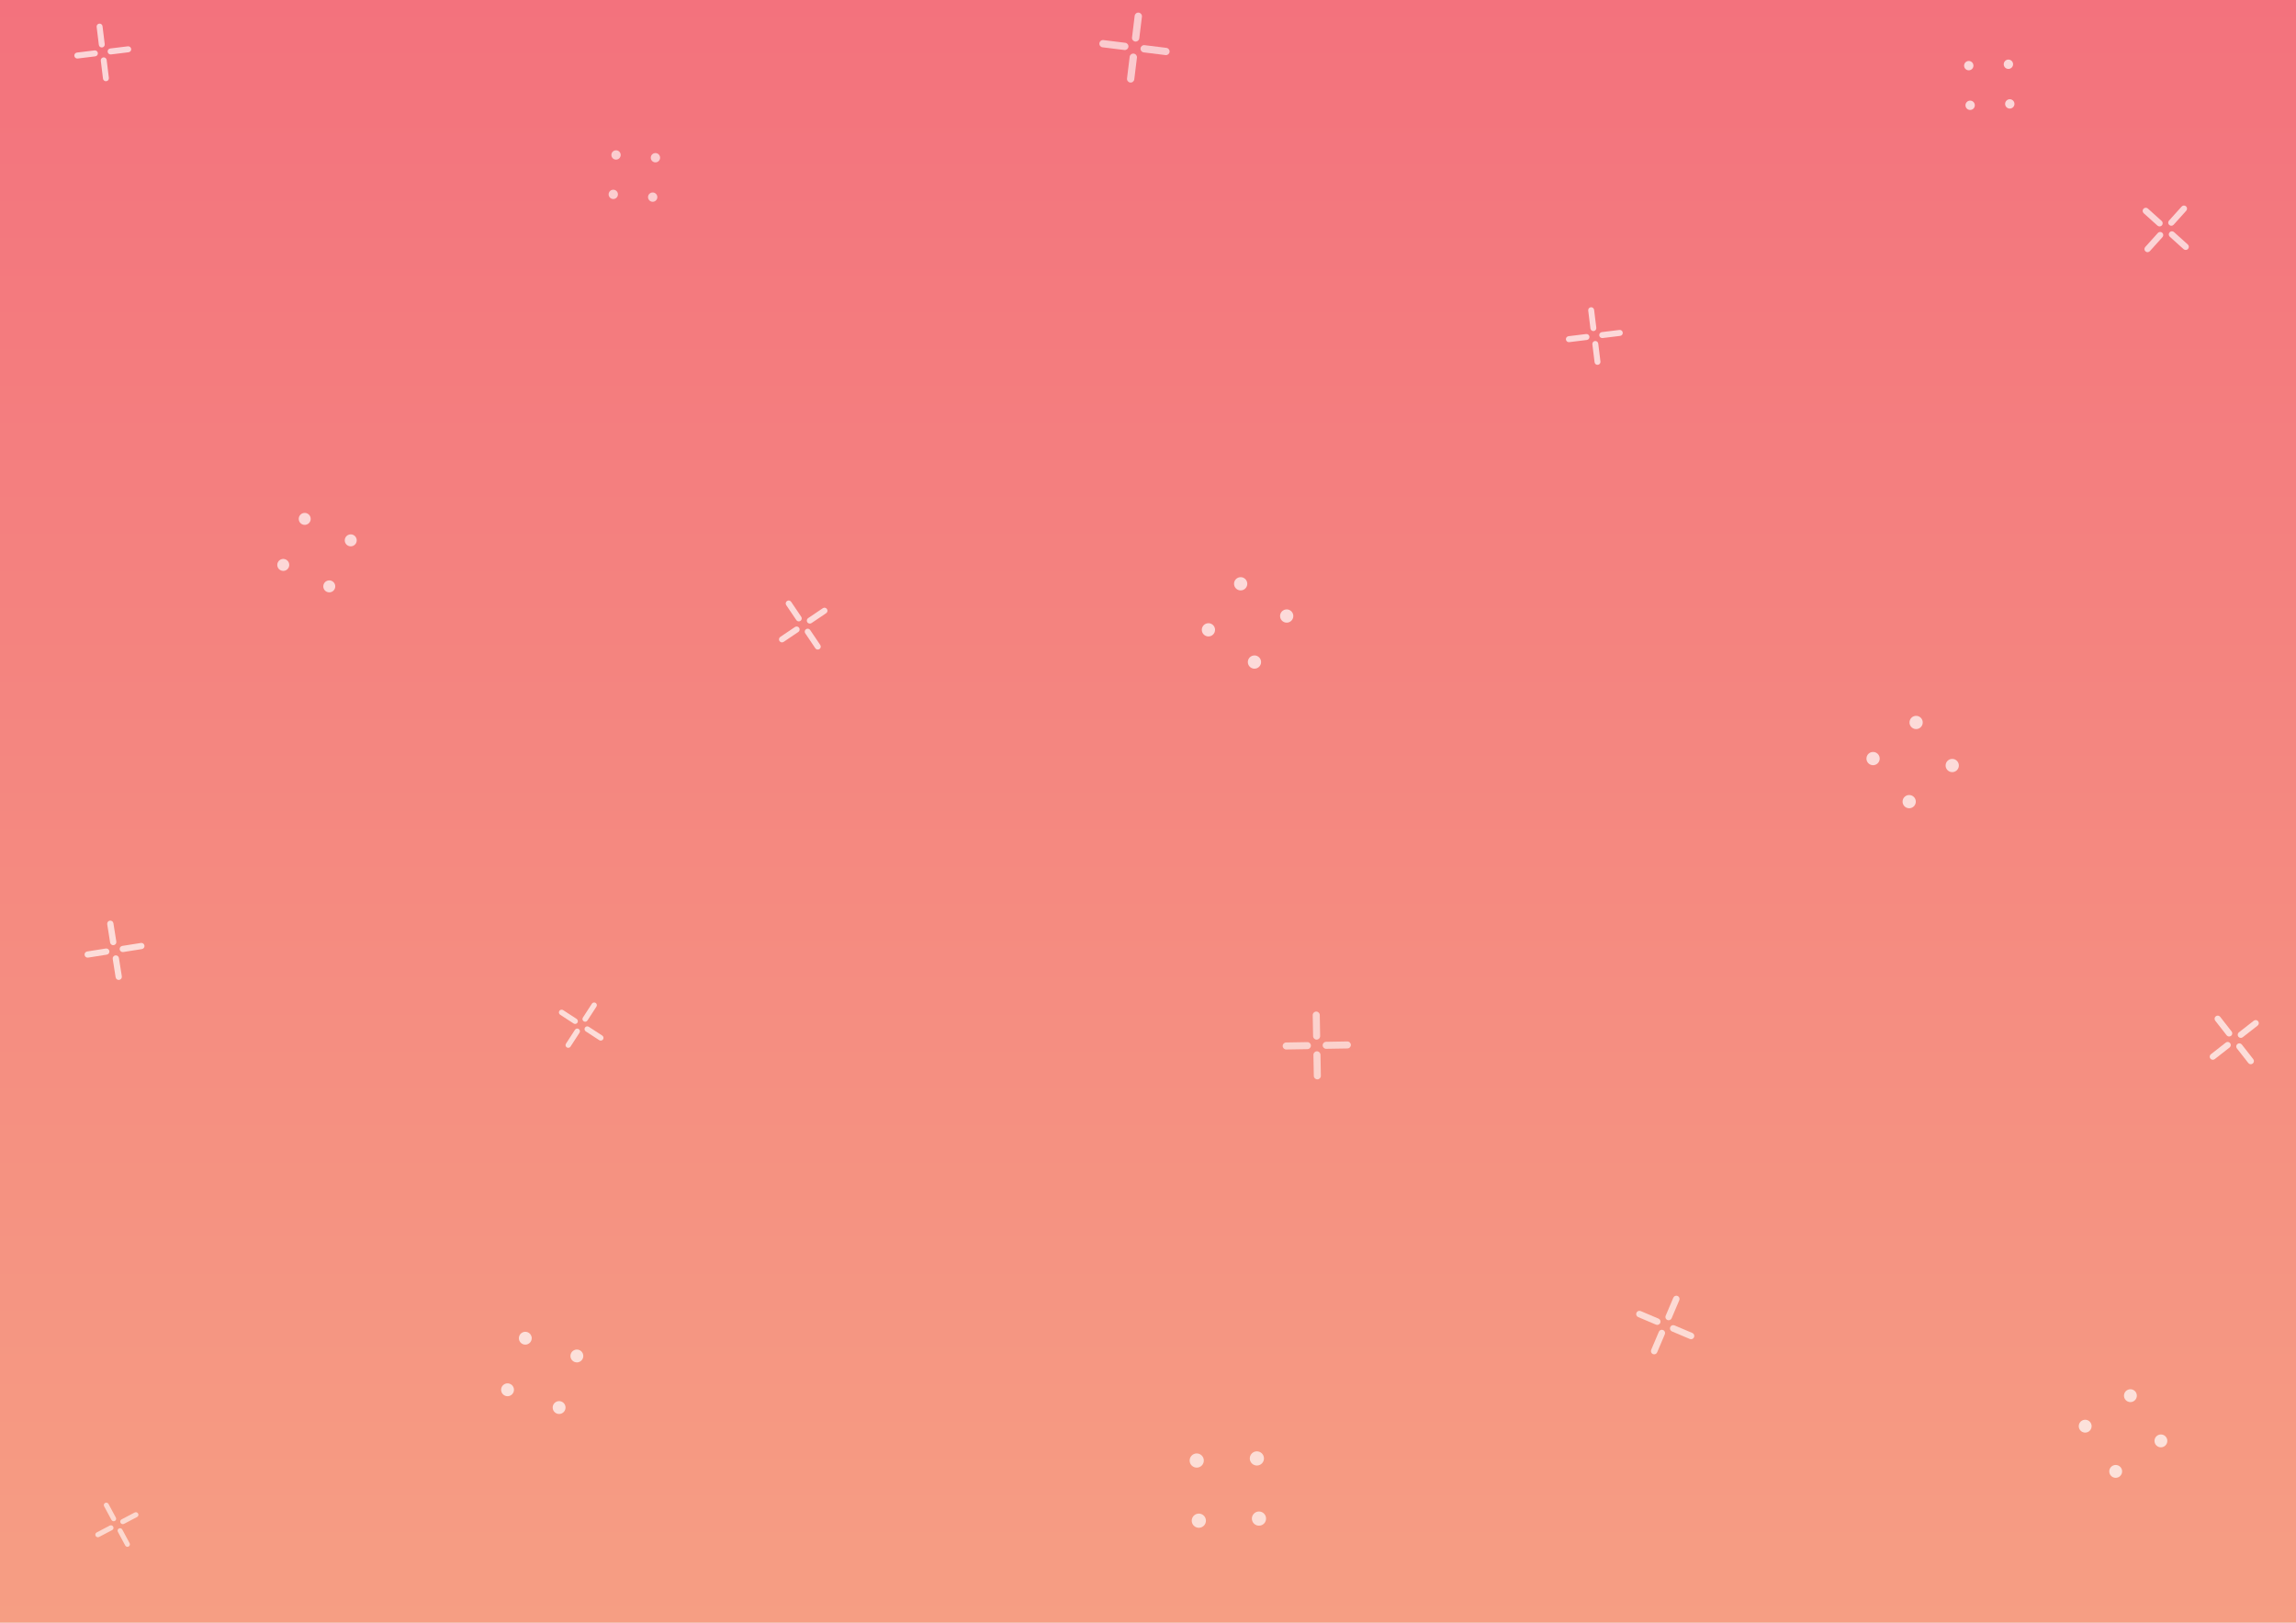
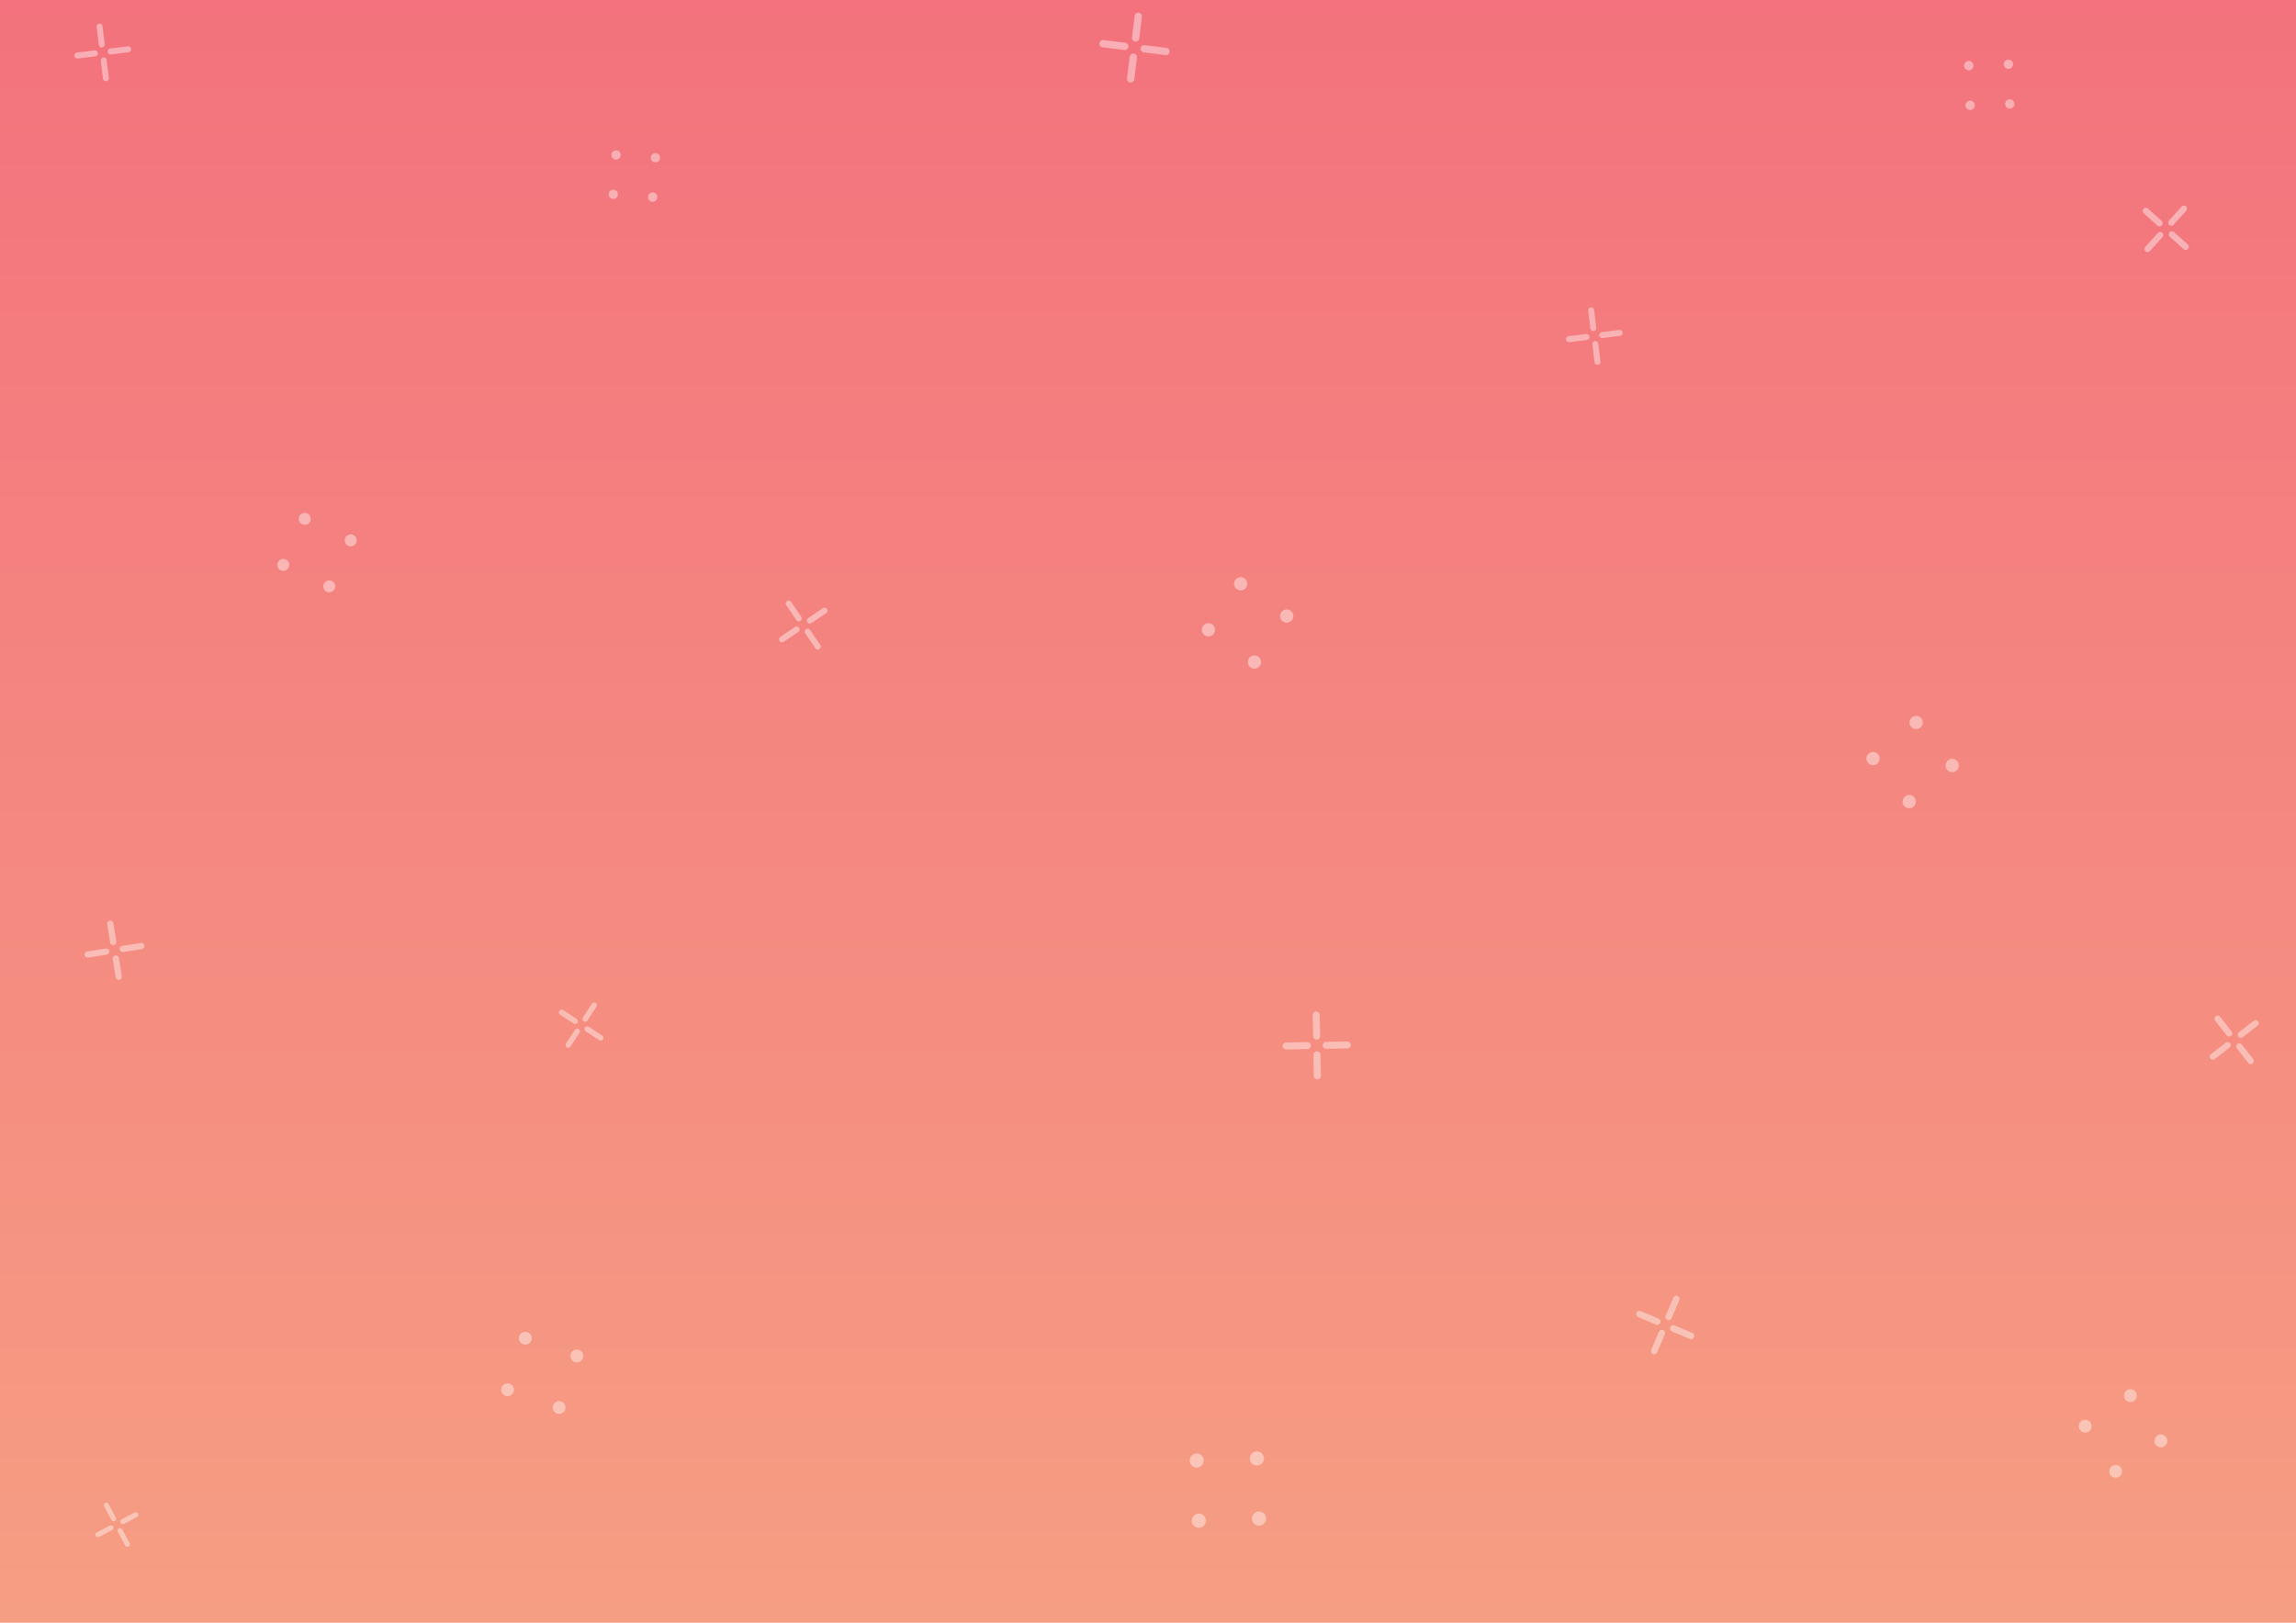
<svg xmlns="http://www.w3.org/2000/svg" width="842px" height="595px" viewBox="0 0 842 595" version="1.1">
  <defs>
    <linearGradient x1="50%" y1="0%" x2="50%" y2="100%" id="linearGradient-1">
      <stop stop-color="#F3727D" offset="0%" />
      <stop stop-color="#F69E83" offset="100%" />
    </linearGradient>
  </defs>
  <g id="Page-1" stroke="none" stroke-width="1" fill="none" fill-rule="evenodd">
    <g id="BG">
      <rect id="Rectangle" fill="url(#linearGradient-1)" x="0" y="0" width="842" height="595" />
-       <g id="Shapes" transform="translate(573.4738, 111.633)" fill="#FFFFFF" fill-opacity="0.7">
+       <g id="Shapes" opacity="0.6" transform="translate(573.4738, 111.633)" fill="#FFFFFF" fill-opacity="0.7">
        <rect transform="translate(17.31858, 10.83674) rotate(-277) translate(-17.31858, -10.83674) " x="16.219" y="6.492" width="2.2" height="8.69" rx="1.1" />
        <path d="M11.969,13.374 C12.569,13.374 13.055,13.86 13.055,14.46 L13.055,21.088 C13.055,21.687 12.569,22.174 11.969,22.174 C11.369,22.174 10.883,21.687 10.883,21.088 L10.883,14.46 C10.883,13.86 11.369,13.374 11.969,13.374 Z" transform="translate(11.96894, 17.77374) rotate(-547) translate(-11.96894, -17.77374) " />
        <path d="M10.45,1 C11.05,1 11.536,1.486 11.536,2.086 L11.536,8.714 C11.536,9.314 11.05,9.8 10.45,9.8 C9.85,9.8 9.363,9.314 9.363,8.714 L9.363,2.086 C9.363,1.486 9.85,1 10.45,1 Z" transform="translate(10.44964, 5.4) rotate(-547) translate(-10.44964, -5.4) " />
        <rect transform="translate(5.1, 12.337) rotate(-277) translate(-5.1, -12.337) " x="4" y="7.992" width="2.2" height="8.69" rx="1.1" />
      </g>
-       <g id="Shapes" transform="translate(26.47376, 7.632953)" fill="#FFFFFF" fill-opacity="0.7">
+       <g id="Shapes" opacity="0.6" transform="translate(26.47376, 7.632953)" fill="#FFFFFF" fill-opacity="0.7">
        <rect transform="translate(17.31858, 10.83674) rotate(-277) translate(-17.31858, -10.83674) " x="16.219" y="6.492" width="2.2" height="8.69" rx="1.1" />
        <path d="M11.969,13.374 C12.569,13.374 13.055,13.86 13.055,14.46 L13.055,21.088 C13.055,21.687 12.569,22.174 11.969,22.174 C11.369,22.174 10.883,21.687 10.883,21.088 L10.883,14.46 C10.883,13.86 11.369,13.374 11.969,13.374 Z" transform="translate(11.96894, 17.77374) rotate(-547) translate(-11.96894, -17.77374) " />
        <path d="M10.45,1 C11.05,1 11.536,1.486 11.536,2.086 L11.536,8.714 C11.536,9.314 11.05,9.8 10.45,9.8 C9.85,9.8 9.363,9.314 9.363,8.714 L9.363,2.086 C9.363,1.486 9.85,1 10.45,1 Z" transform="translate(10.44964, 5.4) rotate(-547) translate(-10.44964, -5.4) " />
        <rect transform="translate(5.1, 12.337) rotate(-277) translate(-5.1, -12.337) " x="4" y="7.992" width="2.2" height="8.69" rx="1.1" />
      </g>
-       <g id="Shapes" transform="translate(294.591, 228.7725) rotate(-330) translate(-294.591, -228.7725) translate(284.091, 218.2725)" fill="#FFFFFF" fill-opacity="0.7">
+       <g id="Shapes" opacity="0.6" transform="translate(294.591, 228.7725) rotate(-330) translate(-294.591, -228.7725) translate(284.091, 218.2725)" fill="#FFFFFF" fill-opacity="0.7">
        <rect transform="translate(13.38694, 5.344828) rotate(-334) translate(-13.38694, -5.344828) " x="12.287" y="1" width="2.2" height="8.69" rx="1.1" />
        <path d="M16.291,9.21 C16.891,9.21 17.377,9.696 17.377,10.296 L17.377,16.923 C17.377,17.523 16.891,18.01 16.291,18.01 C15.691,18.01 15.205,17.523 15.205,16.923 L15.205,10.296 C15.205,9.696 15.691,9.21 16.291,9.21 Z" transform="translate(16.29117, 13.60957) rotate(-604) translate(-16.29117, -13.60957) " />
        <path d="M5.086,3.745 C5.686,3.745 6.172,4.231 6.172,4.831 L6.172,11.458 C6.172,12.058 5.686,12.545 5.086,12.545 C4.486,12.545 4,12.058 4,11.458 L4,4.831 C4,4.231 4.486,3.745 5.086,3.745 Z" transform="translate(5.086207, 8.144546) rotate(-604) translate(-5.086207, -8.144546) " />
        <rect transform="translate(7.99044, 16.40929) rotate(-334) translate(-7.99044, -16.40929) " x="6.89" y="12.064" width="2.2" height="8.69" rx="1.1" />
      </g>
-       <g id="Shapes" transform="translate(30.42402, 336.5284)" fill="#FFFFFF" fill-opacity="0.7">
+       <g id="Shapes" opacity="0.6" transform="translate(30.42402, 336.5284)" fill="#FFFFFF" fill-opacity="0.7">
        <rect transform="translate(12.5831, 18.2895) rotate(-189) translate(-12.5831, -18.2895) " x="11.433" y="13.738" width="2.3" height="9.103" rx="1.15" />
        <path d="M5.138,8.34 C5.766,8.34 6.276,8.85 6.276,9.478 L6.276,16.402 C6.276,17.031 5.766,17.54 5.138,17.54 C4.509,17.54 4,17.031 4,16.402 L4,9.478 C4,8.85 4.509,8.34 5.138,8.34 Z" transform="translate(5.137931, 12.94004) rotate(-459) translate(-5.137931, -12.94004) " />
        <path d="M18.011,6.301 C18.639,6.301 19.149,6.811 19.149,7.439 L19.149,14.363 C19.149,14.992 18.639,15.501 18.011,15.501 C17.382,15.501 16.873,14.992 16.873,14.363 L16.873,7.439 C16.873,6.811 17.382,6.301 18.011,6.301 Z" transform="translate(18.0108, 10.90118) rotate(-459) translate(-18.0108, -10.90118) " />
        <rect transform="translate(10.56563, 5.551724) rotate(-189) translate(-10.56563, -5.551724) " x="9.416" y="1" width="2.3" height="9.103" rx="1.15" />
      </g>
-       <g id="Shapes" opacity="0.93" transform="translate(610.717, 485.9424) rotate(-164) translate(-610.717, -485.9424) translate(598.717, 473.4424)" fill="#FFFFFF" fill-opacity="0.7">
+       <g id="Shapes" opacity="0.6" transform="translate(610.717, 485.9424) rotate(-164) translate(-610.717, -485.9424) translate(598.717, 473.4424)" fill="#FFFFFF" fill-opacity="0.7">
        <path d="M5.373,7.003 C6.035,7.003 6.571,7.539 6.571,8.201 L6.573,15.304 C6.573,15.965 6.037,16.502 5.375,16.502 C5.375,16.502 5.375,16.502 5.375,16.502 C4.713,16.502 4.177,15.965 4.177,15.304 L4.175,8.201 C4.175,7.539 4.711,7.003 5.372,7.003 C5.373,7.003 5.373,7.003 5.373,7.003 Z" transform="translate(5.373913, 11.75234) rotate(-83) translate(-5.373913, -11.75234) " />
        <path d="M12.882,1.042 C13.538,1.041 14.069,1.573 14.069,2.228 C14.069,2.228 14.069,2.229 14.069,2.229 L14.068,9.437 C14.068,10.093 13.536,10.625 12.88,10.625 C12.225,10.625 11.693,10.094 11.693,9.438 C11.693,9.438 11.693,9.438 11.693,9.438 L11.694,2.229 C11.695,1.573 12.226,1.042 12.882,1.042 Z" transform="translate(12.88111, 5.833333) rotate(-353) translate(-12.88111, -5.833333) " />
        <path d="M11.225,14.517 C11.88,14.517 12.412,15.048 12.412,15.703 C12.412,15.704 12.412,15.704 12.412,15.704 L12.41,22.913 C12.41,23.569 11.879,24.1 11.223,24.1 C10.567,24.1 10.036,23.569 10.036,22.914 C10.036,22.914 10.036,22.913 10.036,22.913 L10.037,15.704 C10.037,15.049 10.569,14.517 11.225,14.517 Z" transform="translate(11.22368, 19.30853) rotate(-353) translate(-11.22368, -19.30853) " />
        <path d="M18.73,8.64 C19.392,8.64 19.928,9.177 19.928,9.838 L19.93,16.941 C19.93,17.603 19.394,18.139 18.732,18.139 C18.732,18.139 18.732,18.139 18.732,18.139 C18.07,18.139 17.534,17.603 17.534,16.941 L17.532,9.838 C17.532,9.176 18.068,8.64 18.729,8.64 C18.73,8.64 18.73,8.64 18.73,8.64 Z" transform="translate(18.73088, 13.38952) rotate(-83) translate(-18.73088, -13.38952) " />
      </g>
-       <g id="Shapes" opacity="0.97" transform="translate(794.2336, 84.00127) rotate(-145) translate(-794.2336, -84.00127) translate(782.7336, 72.00127)" fill="#FFFFFF" fill-opacity="0.7">
+       <g id="Shapes" opacity="0.6" transform="translate(794.2336, 84.00127) rotate(-145) translate(-794.2336, -84.00127) translate(782.7336, 72.00127)" fill="#FFFFFF" fill-opacity="0.7">
        <rect transform="translate(5.15, 11.28224) rotate(-83) translate(-5.15, -11.28224) " x="4" y="6.731" width="2.3" height="9.103" rx="1.15" />
        <path d="M12.344,1 C12.973,1 13.482,1.509 13.482,2.138 L13.482,9.062 C13.482,9.691 12.973,10.2 12.344,10.2 C11.716,10.2 11.206,9.691 11.206,9.062 L11.206,2.138 C11.206,1.509 11.716,1 12.344,1 Z" transform="translate(12.34439, 5.6) rotate(-353) translate(-12.34439, -5.6) " />
        <path d="M10.756,13.936 C11.384,13.936 11.894,14.446 11.894,15.074 L11.894,21.998 C11.894,22.627 11.384,23.136 10.756,23.136 C10.128,23.136 9.618,22.627 9.618,21.998 L9.618,15.074 C9.618,14.446 10.128,13.936 10.756,13.936 Z" transform="translate(10.75603, 18.53618) rotate(-353) translate(-10.75603, -18.53618) " />
        <rect transform="translate(17.95042, 12.85394) rotate(-83) translate(-17.95042, -12.85394) " x="16.8" y="8.302" width="2.3" height="9.103" rx="1.15" />
      </g>
-       <g id="Shapes" opacity="0.86" transform="translate(482.8312, 383.4202) rotate(-98) translate(-482.8312, -383.4202) translate(469.8312, 369.9202)" fill="#FFFFFF" fill-opacity="0.7">
+       <g id="Shapes" opacity="0.6" transform="translate(482.8312, 383.4202) rotate(-98) translate(-482.8312, -383.4202) translate(469.8312, 369.9202)" fill="#FFFFFF" fill-opacity="0.7">
        <path d="M5.819,7.547 C6.534,7.548 7.113,8.127 7.113,8.842 L7.118,16.544 C7.118,17.258 6.54,17.837 5.826,17.838 C5.826,17.838 5.825,17.838 5.825,17.838 C5.11,17.837 4.531,17.258 4.53,16.543 L4.526,8.841 C4.525,8.127 5.104,7.548 5.817,7.547 C5.818,7.547 5.818,7.547 5.819,7.547 Z" transform="translate(5.821739, 12.69253) rotate(-83) translate(-5.821739, -12.69253) " />
        <path d="M13.958,1.125 C14.667,1.124 15.243,1.699 15.243,2.409 C15.243,2.409 15.243,2.41 15.243,2.41 L15.239,10.188 C15.238,10.899 14.662,11.475 13.952,11.475 C13.242,11.476 12.666,10.901 12.666,10.191 C12.666,10.191 12.666,10.19 12.666,10.19 L12.671,2.412 C12.671,1.701 13.247,1.125 13.958,1.125 Z" transform="translate(13.95453, 6.3) rotate(-353) translate(-13.95453, -6.3) " />
        <path d="M12.162,15.678 C12.872,15.677 13.447,16.252 13.448,16.962 C13.448,16.962 13.448,16.963 13.448,16.963 L13.443,24.742 C13.443,25.452 12.867,26.028 12.156,26.029 C11.446,26.029 10.871,25.454 10.87,24.745 C10.87,24.744 10.87,24.744 10.87,24.743 L10.875,16.965 C10.875,16.254 11.451,15.678 12.162,15.678 Z" transform="translate(12.15899, 20.85321) rotate(-353) translate(-12.15899, -20.85321) " />
        <path d="M20.289,9.316 C21.004,9.316 21.583,9.895 21.583,10.61 L21.588,18.313 C21.588,19.026 21.01,19.605 20.296,19.606 C20.296,19.606 20.295,19.606 20.295,19.606 C19.58,19.605 19.001,19.026 19,18.311 L18.996,10.609 C18.995,9.895 19.574,9.316 20.287,9.316 C20.288,9.316 20.288,9.316 20.289,9.316 Z" transform="translate(20.29178, 14.46068) rotate(-83) translate(-20.29178, -14.46068) " />
      </g>
-       <g id="Shapes" opacity="0.88" transform="translate(416.1205, 17.38941) rotate(-270) translate(-416.1205, -17.38941) translate(402.6205, 3.389415)" fill="#FFFFFF" fill-opacity="0.7">
+       <g id="Shapes" opacity="0.6" transform="translate(416.1205, 17.38941) rotate(-270) translate(-416.1205, -17.38941) translate(402.6205, 3.389415)" fill="#FFFFFF" fill-opacity="0.7">
        <path d="M6.042,7.82 C6.783,7.82 7.384,8.421 7.384,9.163 L7.39,17.165 C7.391,17.905 6.792,18.505 6.052,18.505 C6.051,18.505 6.05,18.505 6.05,18.505 C5.308,18.505 4.707,17.904 4.707,17.163 L4.701,9.161 C4.7,8.421 5.3,7.82 6.04,7.82 C6.04,7.82 6.041,7.82 6.042,7.82 Z" transform="translate(6.045652, 13.16262) rotate(-83) translate(-6.045652, -13.16262) " />
        <path d="M14.495,1.166 C15.232,1.166 15.829,1.762 15.83,2.499 C15.83,2.5 15.83,2.5 15.83,2.501 L15.824,10.564 C15.823,11.302 15.225,11.9 14.487,11.9 C13.751,11.901 13.153,11.304 13.153,10.568 C13.153,10.567 13.153,10.566 13.153,10.566 L13.159,2.503 C13.159,1.765 13.757,1.167 14.495,1.166 Z" transform="translate(14.49124, 6.533333) rotate(-353) translate(-14.49124, -6.533333) " />
        <path d="M12.631,16.258 C13.367,16.258 13.965,16.855 13.965,17.591 C13.965,17.592 13.965,17.592 13.965,17.593 L13.959,25.656 C13.959,26.394 13.361,26.992 12.623,26.993 C11.886,26.993 11.288,26.397 11.288,25.66 C11.288,25.659 11.288,25.659 11.288,25.658 L11.294,17.595 C11.295,16.857 11.893,16.259 12.631,16.258 Z" transform="translate(12.62664, 21.62555) rotate(-353) translate(-12.62664, -21.62555) " />
        <path d="M21.068,9.653 C21.81,9.654 22.41,10.255 22.411,10.996 L22.417,18.998 C22.418,19.738 21.818,20.339 21.078,20.339 C21.078,20.339 21.077,20.339 21.076,20.339 C20.335,20.339 19.734,19.738 19.733,18.996 L19.727,10.994 C19.727,10.254 20.326,9.654 21.066,9.653 C21.067,9.653 21.068,9.653 21.068,9.653 Z" transform="translate(21.07223, 14.99626) rotate(-83) translate(-21.07223, -14.99626) " />
      </g>
-       <g id="Shapes" opacity="0.87" transform="translate(42.8795, 559.0268) rotate(-305) translate(-42.8795, -559.0268) translate(33.3795, 549.5268)" fill="#FFFFFF" fill-opacity="0.7">
+       <g id="Shapes" opacity="0.6" transform="translate(42.8795, 559.0268) rotate(-305) translate(-42.8795, -559.0268) translate(33.3795, 549.5268)" fill="#FFFFFF" fill-opacity="0.7">
        <path d="M4.235,5.174 C4.74,5.177 5.148,5.585 5.151,6.09 L5.18,11.783 C5.182,12.281 4.781,12.687 4.283,12.69 C4.279,12.69 4.276,12.69 4.273,12.69 C3.769,12.687 3.36,12.278 3.358,11.774 L3.329,6.08 C3.326,5.582 3.728,5.176 4.226,5.174 C4.229,5.174 4.232,5.174 4.235,5.174 Z" transform="translate(4.254348, 8.931778) rotate(-83) translate(-4.254348, -8.931778) " />
        <path d="M10.217,0.789 C10.73,0.787 11.149,1.201 11.151,1.714 C11.151,1.718 11.151,1.721 11.151,1.724 L11.123,7.133 C11.12,7.654 10.699,8.075 10.178,8.077 C9.665,8.08 9.246,7.666 9.244,7.152 C9.244,7.149 9.244,7.146 9.244,7.143 L9.272,1.734 C9.275,1.213 9.696,0.792 10.217,0.789 Z" transform="translate(10.19754, 4.433333) rotate(-353) translate(-10.19754, -4.433333) " />
        <path d="M8.905,11.03 C9.418,11.028 9.836,11.442 9.839,11.956 C9.839,11.959 9.839,11.962 9.839,11.965 L9.811,17.374 C9.808,17.895 9.387,18.316 8.866,18.318 C8.353,18.321 7.934,17.907 7.932,17.393 C7.932,17.39 7.932,17.387 7.932,17.384 L7.96,11.975 C7.963,11.454 8.384,11.033 8.905,11.03 Z" transform="translate(8.885416, 14.67448) rotate(-353) translate(-8.885416, -14.67448) " />
        <path d="M14.81,6.418 C15.314,6.421 15.723,6.829 15.725,7.334 L15.754,13.028 C15.756,13.526 15.355,13.931 14.857,13.934 C14.854,13.934 14.851,13.934 14.848,13.934 C14.343,13.931 13.935,13.523 13.932,13.018 L13.903,7.324 C13.901,6.826 14.302,6.421 14.8,6.418 C14.803,6.418 14.807,6.418 14.81,6.418 Z" transform="translate(14.82861, 10.17604) rotate(-83) translate(-14.82861, -10.17604) " />
      </g>
-       <g id="Shapes" transform="translate(213.1276, 375.8313) rotate(-334) translate(-213.1276, -375.8313) translate(203.1276, 365.3313)" fill="#FFFFFF" fill-opacity="0.7">
+       <g id="Shapes" opacity="0.6" transform="translate(213.1276, 375.8313) rotate(-334) translate(-213.1276, -375.8313) translate(203.1276, 365.3313)" fill="#FFFFFF" fill-opacity="0.7">
        <path d="M4.481,5.914 C5.036,5.913 5.486,6.363 5.487,6.917 C5.487,6.918 5.487,6.918 5.487,6.919 L5.482,12.823 C5.482,13.379 5.031,13.83 4.475,13.83 C3.92,13.831 3.47,13.381 3.47,12.826 C3.47,12.826 3.47,12.825 3.47,12.825 L3.474,6.92 C3.475,6.365 3.925,5.914 4.481,5.914 Z" transform="translate(4.478261, 9.871965) rotate(-83) translate(-4.478261, -9.871965) " />
        <path d="M10.731,0.875 C11.278,0.876 11.721,1.319 11.722,1.866 L11.726,7.936 C11.727,8.481 11.284,8.924 10.739,8.925 C10.738,8.925 10.738,8.925 10.737,8.925 C10.19,8.924 9.747,8.481 9.747,7.934 L9.742,1.864 C9.742,1.319 10.184,0.876 10.73,0.875 C10.73,0.875 10.731,0.875 10.731,0.875 Z" transform="translate(10.73425, 4.9) rotate(-353) translate(-10.73425, -4.9) " />
        <path d="M9.35,12.195 C9.897,12.195 10.34,12.638 10.34,13.185 L10.345,19.255 C10.345,19.801 9.903,20.243 9.358,20.244 C9.357,20.244 9.357,20.244 9.356,20.244 C8.809,20.243 8.366,19.8 8.366,19.253 L8.361,13.183 C8.361,12.638 8.803,12.195 9.349,12.195 C9.349,12.195 9.35,12.195 9.35,12.195 Z" transform="translate(9.353069, 16.21916) rotate(-353) translate(-9.353069, -16.21916) " />
        <path d="M15.612,7.289 C16.167,7.288 16.617,7.738 16.617,8.293 C16.617,8.293 16.617,8.294 16.617,8.294 L16.613,14.199 C16.613,14.755 16.162,15.205 15.606,15.206 C15.051,15.206 14.601,14.757 14.601,14.202 C14.601,14.201 14.601,14.201 14.601,14.2 L14.605,8.296 C14.606,7.74 15.056,7.289 15.612,7.289 Z" transform="translate(15.60906, 11.2472) rotate(-83) translate(-15.60906, -11.2472) " />
      </g>
-       <g id="Shapes" transform="translate(819.3672, 381.2393) rotate(-315) translate(-819.3672, -381.2393) translate(807.8672, 369.2393)" fill="#FFFFFF" fill-opacity="0.7">
+       <g id="Shapes" opacity="0.6" transform="translate(819.3672, 381.2393) rotate(-315) translate(-819.3672, -381.2393) translate(807.8672, 369.2393)" fill="#FFFFFF" fill-opacity="0.7">
        <rect transform="translate(5.15, 11.28224) rotate(-83) translate(-5.15, -11.28224) " x="4" y="6.731" width="2.3" height="9.103" rx="1.15" />
        <path d="M12.344,1 C12.973,1 13.482,1.509 13.482,2.138 L13.482,9.062 C13.482,9.691 12.973,10.2 12.344,10.2 C11.716,10.2 11.206,9.691 11.206,9.062 L11.206,2.138 C11.206,1.509 11.716,1 12.344,1 Z" transform="translate(12.34439, 5.6) rotate(-353) translate(-12.34439, -5.6) " />
        <path d="M10.756,13.936 C11.384,13.936 11.894,14.446 11.894,15.074 L11.894,21.998 C11.894,22.627 11.384,23.136 10.756,23.136 C10.128,23.136 9.618,22.627 9.618,21.998 L9.618,15.074 C9.618,14.446 10.128,13.936 10.756,13.936 Z" transform="translate(10.75603, 18.53618) rotate(-353) translate(-10.75603, -18.53618) " />
        <rect transform="translate(17.95042, 12.85394) rotate(-83) translate(-17.95042, -12.85394) " x="16.8" y="8.302" width="2.3" height="9.103" rx="1.15" />
      </g>
-       <g id="Shapes" transform="translate(761.3352, 508.4111)" fill="#FFFFFF" fill-opacity="0.7">
+       <g id="Shapes" opacity="0.6" transform="translate(761.3352, 508.4111)" fill="#FFFFFF" fill-opacity="0.7">
        <circle transform="translate(31.12317, 19.93874) rotate(-259) translate(-31.12317, -19.93874) " cx="31.123" cy="19.939" r="2.357" />
        <circle transform="translate(3.357143, 14.54157) rotate(-259) translate(-3.357143, -14.54157) " cx="3.357" cy="14.542" r="2.357" />
        <circle transform="translate(19.93874, 3.357143) rotate(-259) translate(-19.93874, -3.357143) " cx="19.939" cy="3.357" r="2.357" />
        <circle transform="translate(14.54157, 31.12317) rotate(-259) translate(-14.54157, -31.12317) " cx="14.542" cy="31.123" r="2.357" />
      </g>
-       <g id="Shapes" opacity="0.98" transform="translate(116.2519, 202.6435) rotate(-148) translate(-116.2519, -202.6435) translate(102.7519, 189.1435)" fill="#FFFFFF" fill-opacity="0.7">
+       <g id="Shapes" opacity="0.6" transform="translate(116.2519, 202.6435) rotate(-148) translate(-116.2519, -202.6435) translate(102.7519, 189.1435)" fill="#FFFFFF" fill-opacity="0.7">
        <circle transform="translate(21.60845, 3.125616) rotate(-322) translate(-21.60845, -3.125616) " cx="21.608" cy="3.126" r="2.195" />
        <circle transform="translate(5.395023, 23.87786) rotate(-322) translate(-5.395023, -23.87786) " cx="5.395" cy="23.878" r="2.195" />
        <circle transform="translate(3.125616, 5.395023) rotate(-322) translate(-3.125616, -5.395023) " cx="3.126" cy="5.395" r="2.195" />
        <circle transform="translate(23.87786, 21.60845) rotate(-322) translate(-23.87786, -21.60845) " cx="23.878" cy="21.608" r="2.195" />
      </g>
-       <g id="Shapes" opacity="0.95" transform="translate(450.2876, 546.1995) rotate(-175) translate(-450.2876, -546.1995) translate(434.2876, 530.1995)" fill="#FFFFFF" fill-opacity="0.7">
+       <g id="Shapes" opacity="0.6" transform="translate(450.2876, 546.1995) rotate(-175) translate(-450.2876, -546.1995) translate(434.2876, 530.1995)" fill="#FFFFFF" fill-opacity="0.7">
        <circle transform="translate(25.61002, 3.704433) rotate(-322) translate(-25.61002, -3.704433) " cx="25.61" cy="3.704" r="2.601" />
        <circle transform="translate(6.394101, 28.29969) rotate(-322) translate(-6.394101, -28.29969) " cx="6.394" cy="28.3" r="2.601" />
        <circle transform="translate(3.704433, 6.394101) rotate(-322) translate(-3.704433, -6.394101) " cx="3.704" cy="6.394" r="2.601" />
        <circle transform="translate(28.29969, 25.61002) rotate(-322) translate(-28.29969, -25.61002) " cx="28.3" cy="25.61" r="2.601" />
      </g>
-       <g id="Shapes" opacity="0.9" transform="translate(232.6347, 64.55028) rotate(-349) translate(-232.6347, -64.55028) translate(222.1347, 54.05028)" fill="#FFFFFF" fill-opacity="0.7">
+       <g id="Shapes" opacity="0.6" transform="translate(232.6347, 64.55028) rotate(-349) translate(-232.6347, -64.55028) translate(222.1347, 54.05028)" fill="#FFFFFF" fill-opacity="0.7">
        <circle transform="translate(16.80657, 2.431034) rotate(-322) translate(-16.80657, -2.431034) " cx="16.807" cy="2.431" r="1.707" />
        <circle transform="translate(4.196129, 18.57167) rotate(-322) translate(-4.196129, -18.57167) " cx="4.196" cy="18.572" r="1.707" />
        <circle transform="translate(2.431034, 4.196129) rotate(-322) translate(-2.431034, -4.196129) " cx="2.431" cy="4.196" r="1.707" />
        <circle transform="translate(18.57167, 16.80657) rotate(-322) translate(-18.57167, -16.80657) " cx="18.572" cy="16.807" r="1.707" />
      </g>
-       <g id="Shapes" transform="translate(719.2816, 20.84807)" fill="#FFFFFF" fill-opacity="0.7">
+       <g id="Shapes" opacity="0.6" transform="translate(719.2816, 20.84807)" fill="#FFFFFF" fill-opacity="0.7">
        <circle transform="translate(2.714286, 3.221941) rotate(-47) translate(-2.714286, -3.221941) " cx="2.714" cy="3.222" r="1.714" />
        <circle transform="translate(17.75928, 17.25162) rotate(-47) translate(-17.75928, -17.25162) " cx="17.759" cy="17.252" r="1.714" />
        <circle transform="translate(3.221941, 17.75928) rotate(-47) translate(-3.221941, -17.75928) " cx="3.222" cy="17.759" r="1.714" />
        <circle transform="translate(17.25162, 2.714286) rotate(-47) translate(-17.25162, -2.714286) " cx="17.252" cy="2.714" r="1.714" />
      </g>
-       <g id="Shapes" transform="translate(683.4734, 261.4828)" fill="#FFFFFF" fill-opacity="0.7">
+       <g id="Shapes" opacity="0.6" transform="translate(683.4734, 261.4828)" fill="#FFFFFF" fill-opacity="0.7">
        <circle transform="translate(19.21454, 3.428571) rotate(-355) translate(-19.21454, -3.428571) " cx="19.215" cy="3.429" r="2.429" />
        <circle transform="translate(16.67457, 32.46053) rotate(-355) translate(-16.67457, -32.46053) " cx="16.675" cy="32.461" r="2.429" />
        <circle transform="translate(3.428571, 16.67457) rotate(-355) translate(-3.428571, -16.67457) " cx="3.429" cy="16.675" r="2.429" />
        <circle transform="translate(32.46053, 19.21454) rotate(-355) translate(-32.46053, -19.21454) " cx="32.461" cy="19.215" r="2.429" />
      </g>
-       <g id="Shapes" transform="translate(457.4734, 228.4828) rotate(-285) translate(-457.4734, -228.4828) translate(439.4734, 210.4828)" fill="#FFFFFF" fill-opacity="0.7">
+       <g id="Shapes" opacity="0.6" transform="translate(457.4734, 228.4828) rotate(-285) translate(-457.4734, -228.4828) translate(439.4734, 210.4828)" fill="#FFFFFF" fill-opacity="0.7">
        <circle transform="translate(19.21454, 3.428571) rotate(-355) translate(-19.21454, -3.428571) " cx="19.215" cy="3.429" r="2.429" />
        <circle transform="translate(16.67457, 32.46053) rotate(-355) translate(-16.67457, -32.46053) " cx="16.675" cy="32.461" r="2.429" />
        <circle transform="translate(3.428571, 16.67457) rotate(-355) translate(-3.428571, -16.67457) " cx="3.429" cy="16.675" r="2.429" />
        <circle transform="translate(32.46053, 19.21454) rotate(-355) translate(-32.46053, -19.21454) " cx="32.461" cy="19.215" r="2.429" />
      </g>
-       <g id="Shapes" transform="translate(182.7721, 487.3408)" fill="#FFFFFF" fill-opacity="0.7">
+       <g id="Shapes" opacity="0.6" transform="translate(182.7721, 487.3408)" fill="#FFFFFF" fill-opacity="0.7">
        <circle transform="translate(22.26848, 28.78017) rotate(-206) translate(-22.26848, -28.78017) " cx="22.268" cy="28.78" r="2.357" />
        <circle transform="translate(9.868838, 3.357143) rotate(-206) translate(-9.868838, -3.357143) " cx="9.869" cy="3.357" r="2.357" />
        <circle transform="translate(28.78017, 9.868838) rotate(-206) translate(-28.78017, -9.868838) " cx="28.78" cy="9.869" r="2.357" />
        <circle transform="translate(3.357143, 22.26848) rotate(-206) translate(-3.357143, -22.26848) " cx="3.357" cy="22.268" r="2.357" />
      </g>
    </g>
  </g>
</svg>
